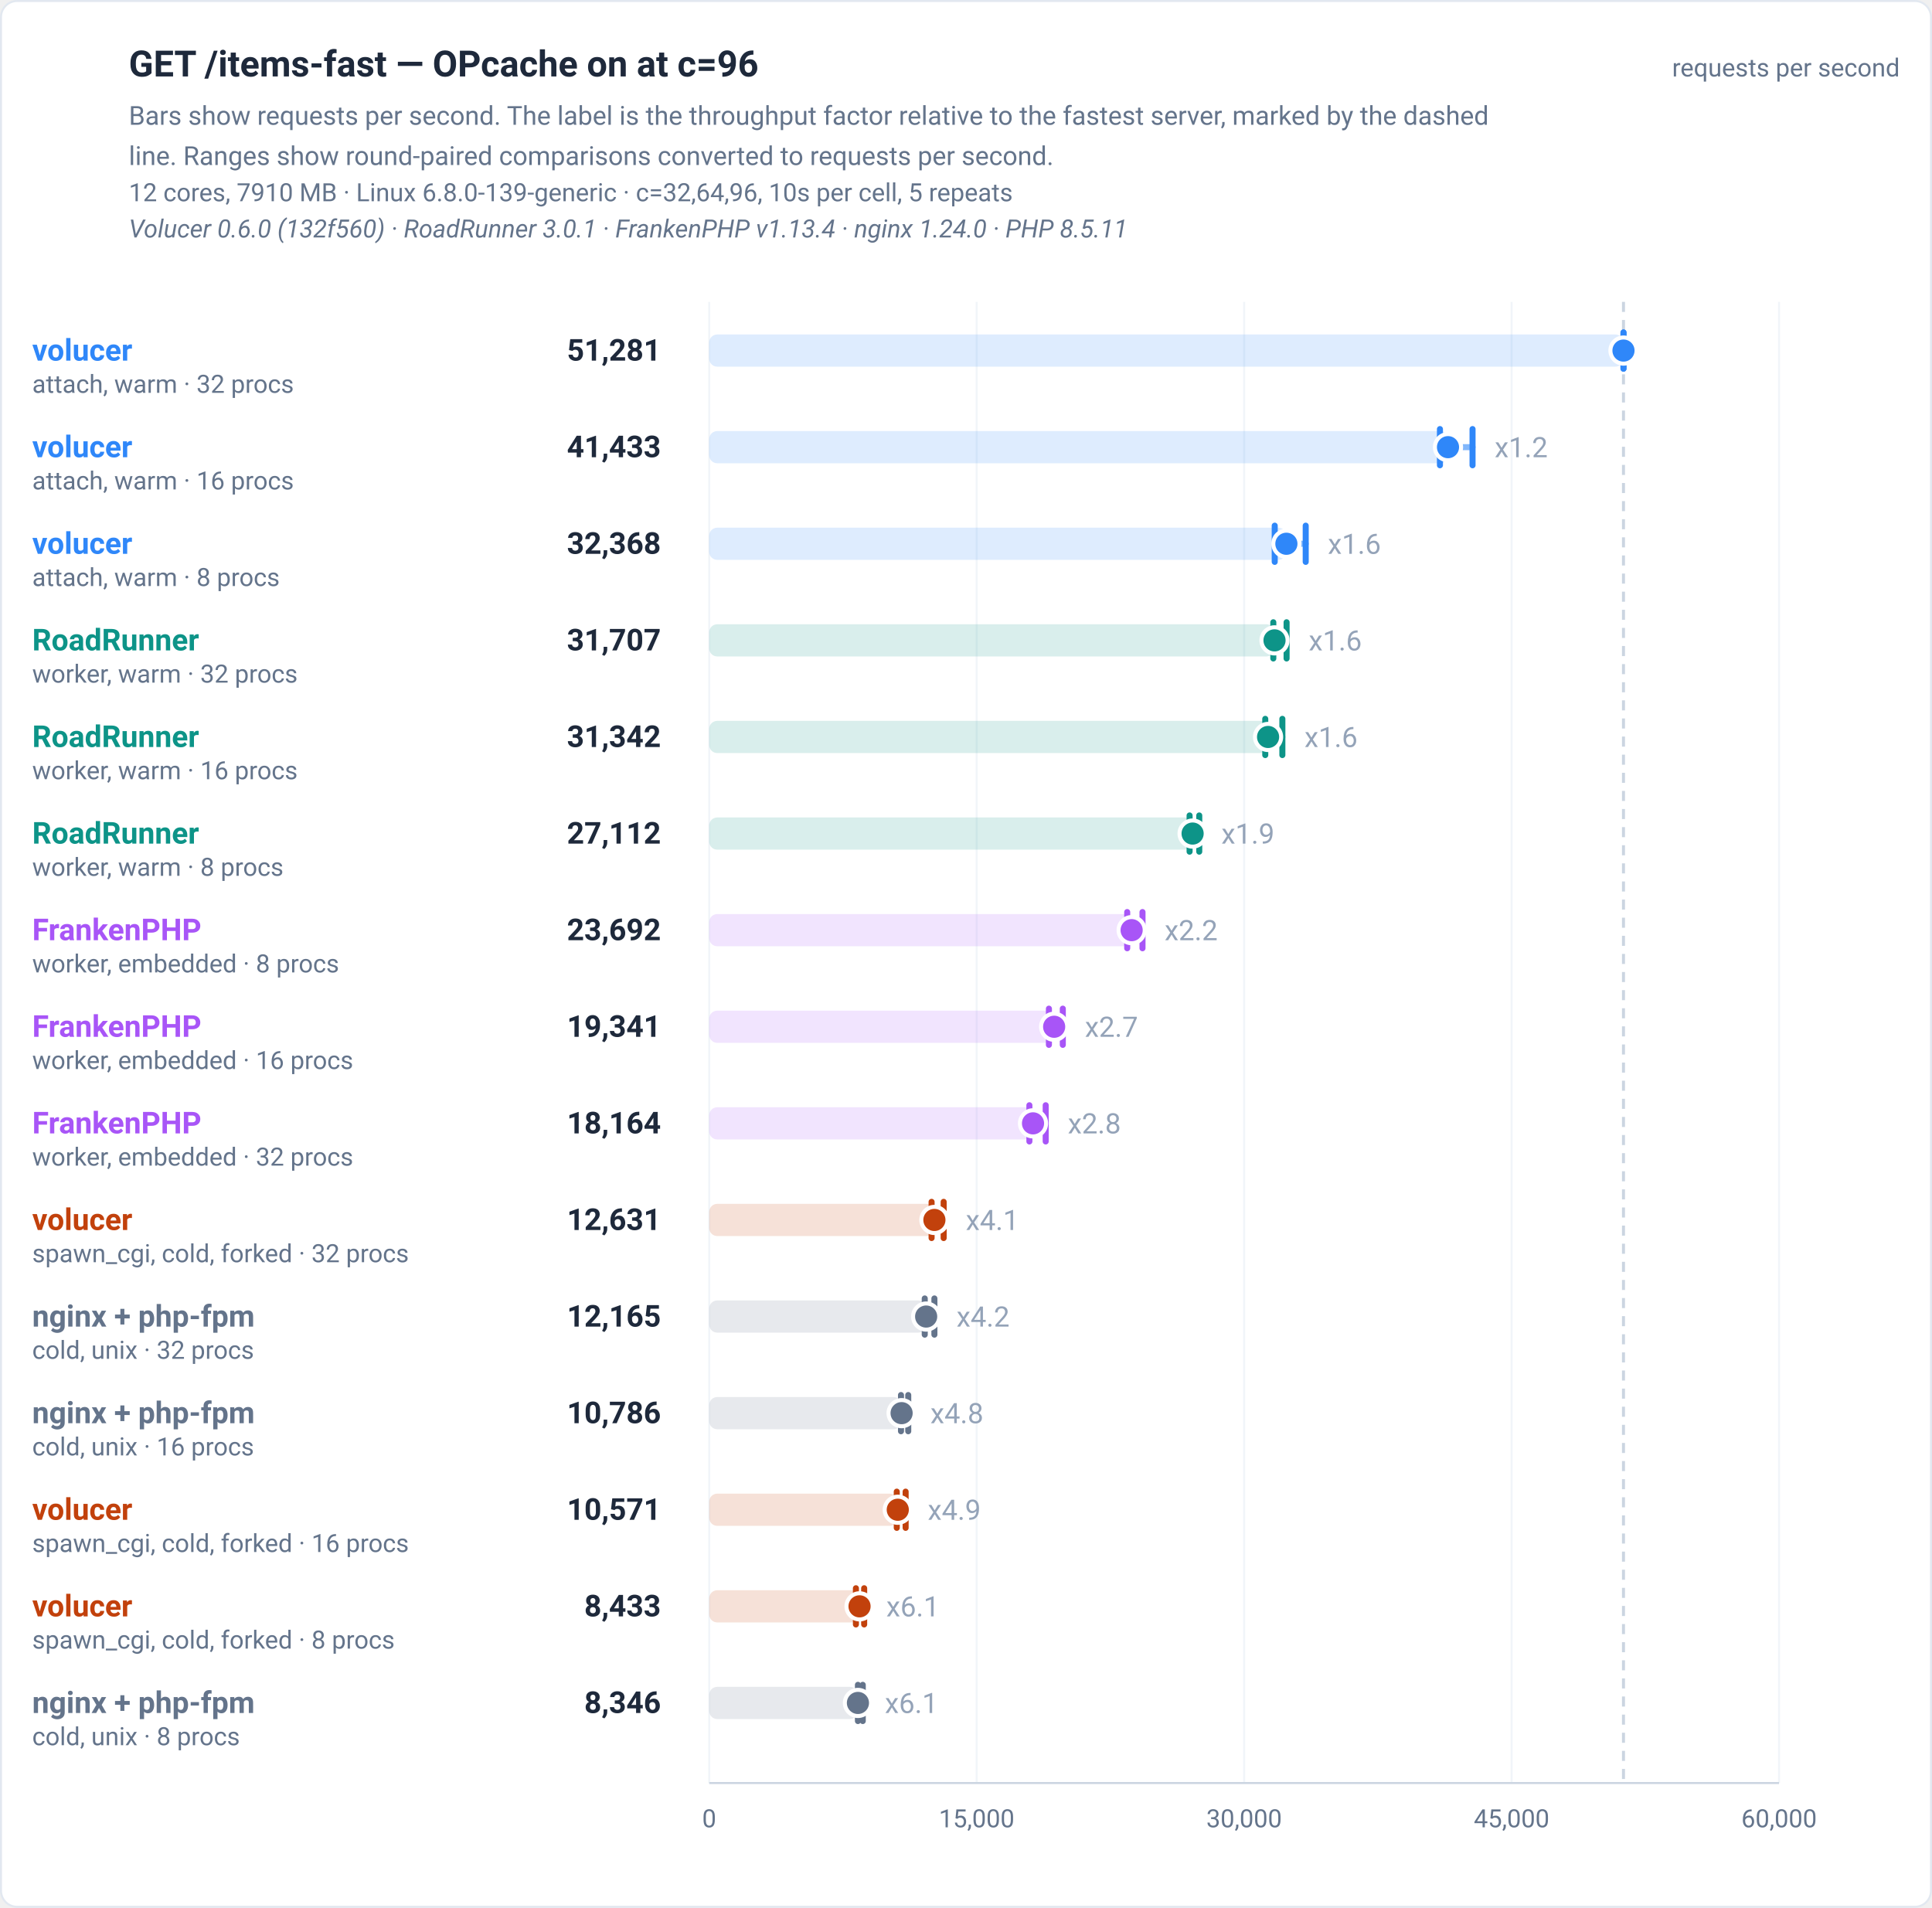
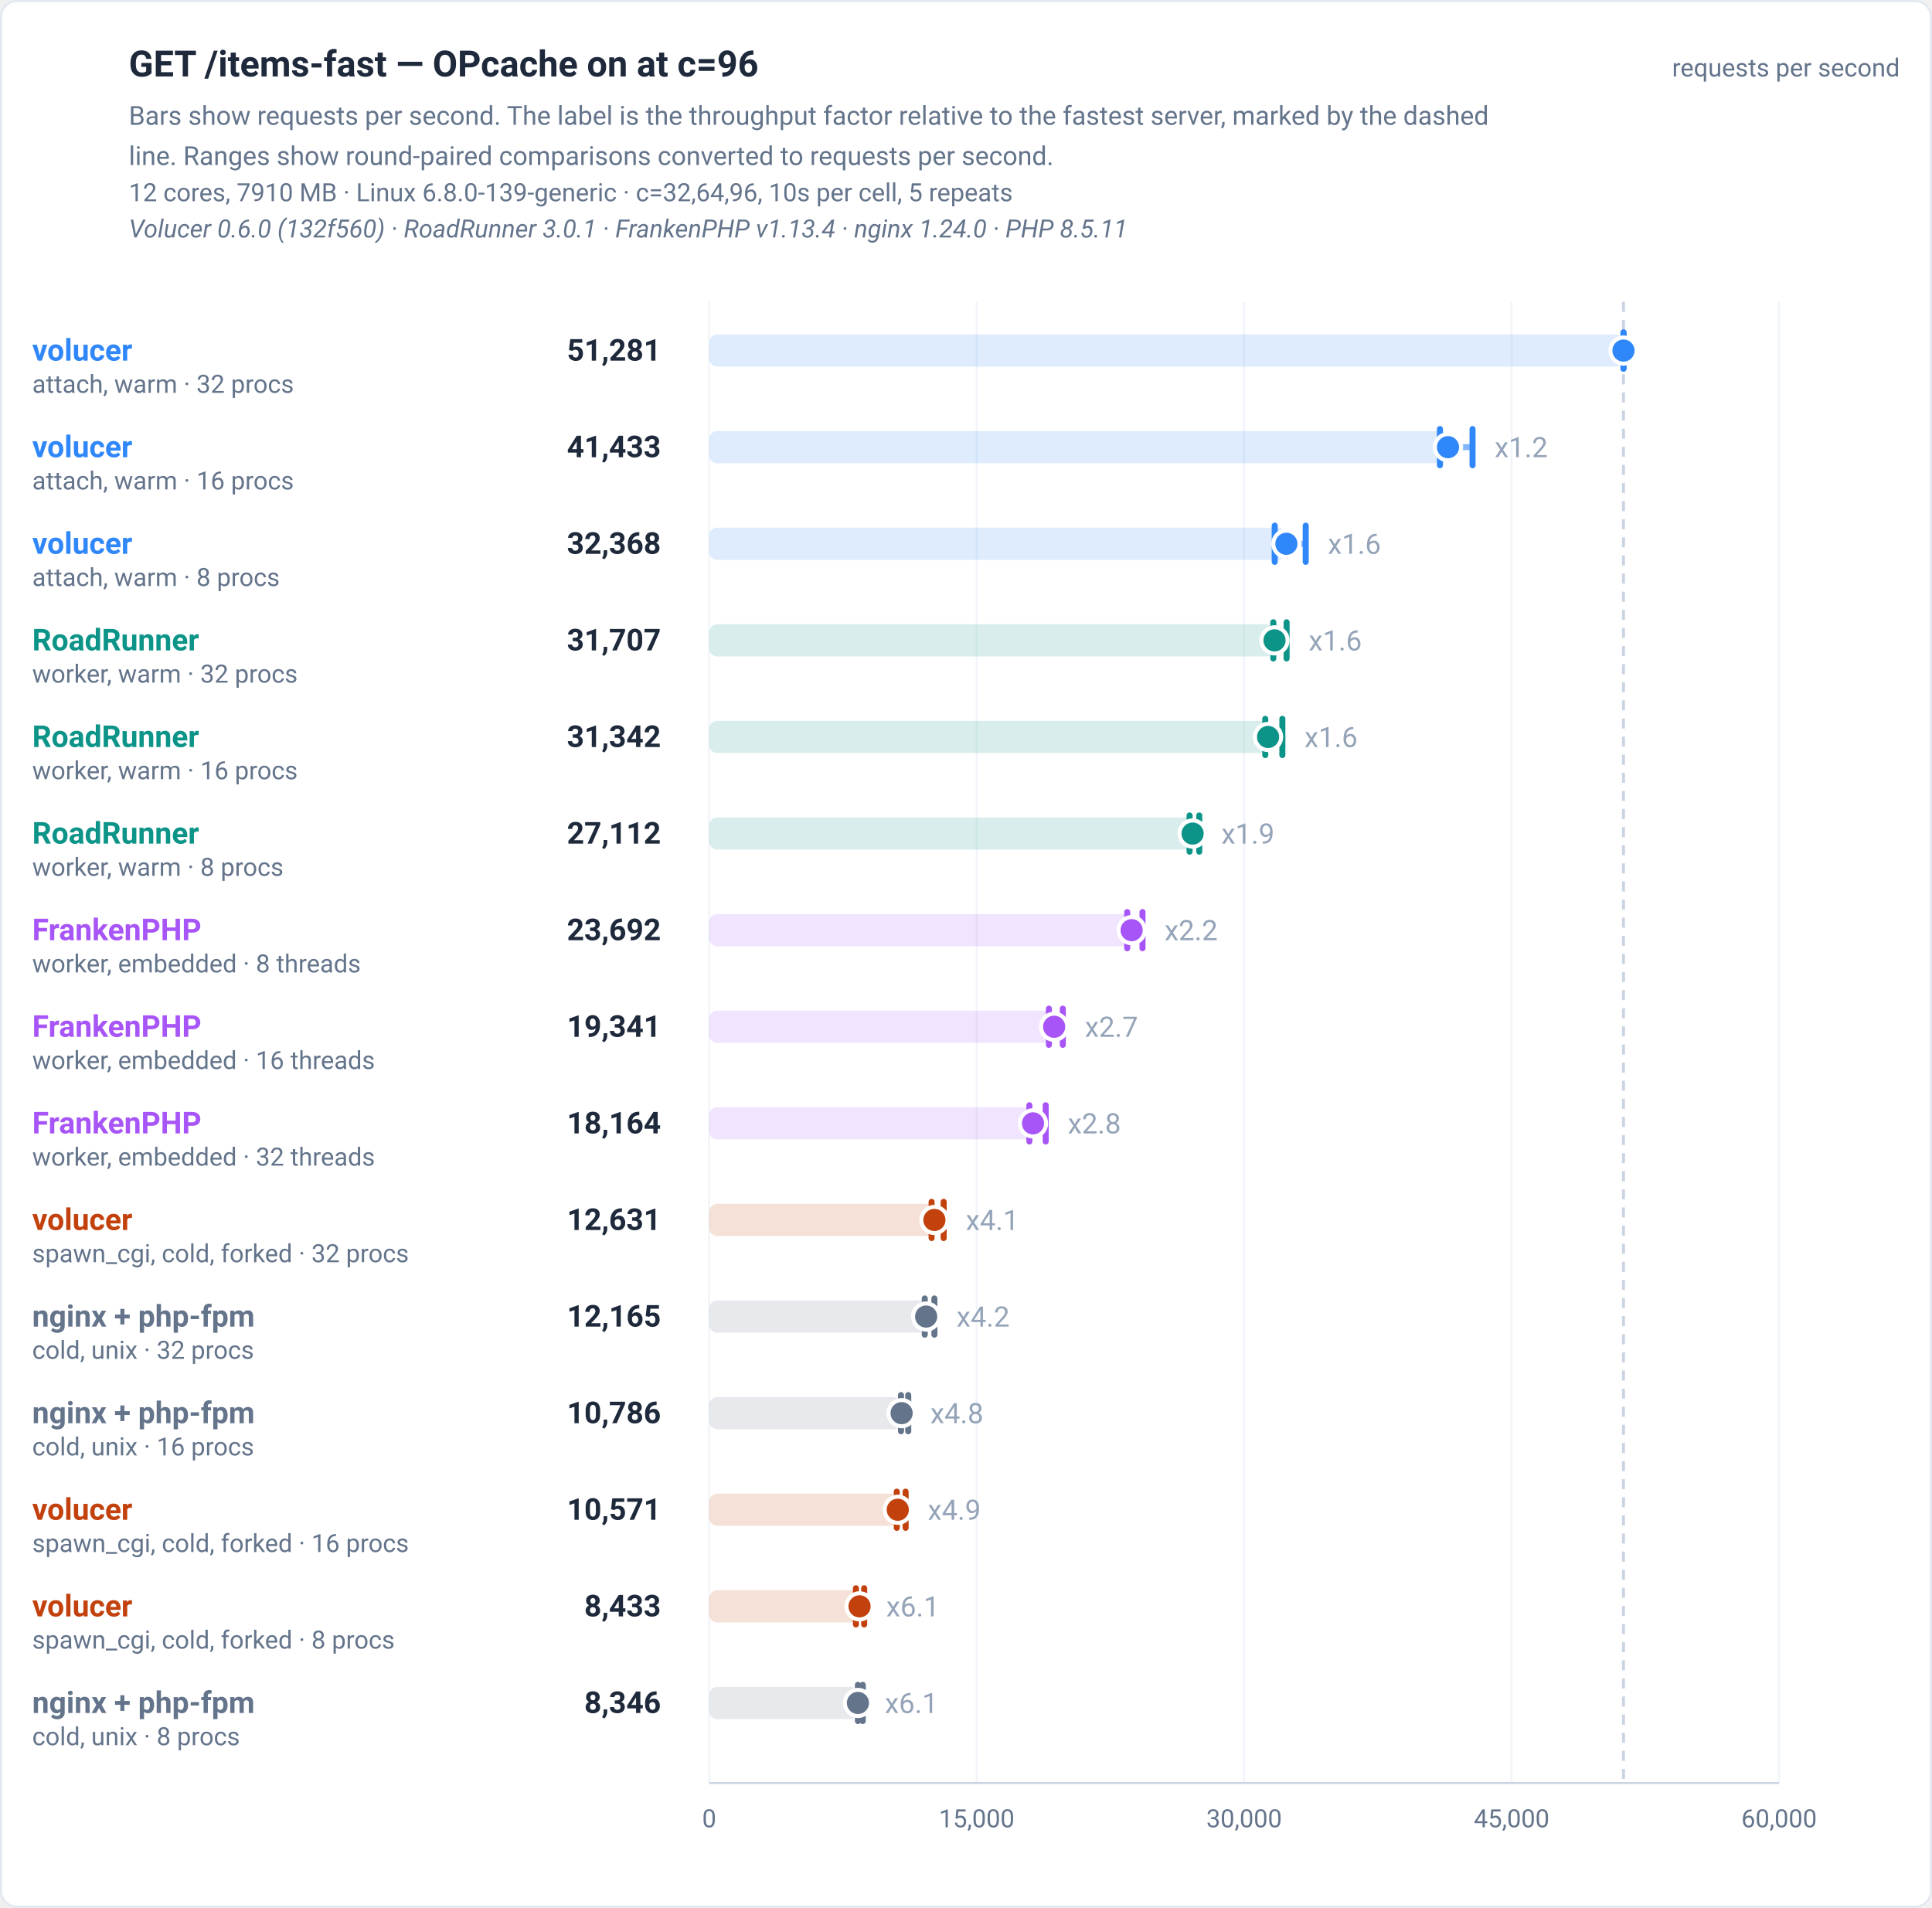
<svg xmlns="http://www.w3.org/2000/svg" width="960" height="948" viewBox="0 0 960 948" role="img" aria-label="GET /items-fast — OPcache on at c=96">
  <rect x="0.5" y="0.5" width="959" height="947" rx="8" fill="#ffffff" stroke="#e2e8f0" />
  <text x="64.0" y="38.0" font-family="-apple-system,BlinkMacSystemFont,'Segoe UI',Roboto,Helvetica,Arial,sans-serif" font-size="18" fill="#1e293b" text-anchor="start" font-weight="600">GET /items-fast — OPcache on at c=96</text>
  <text x="64.0" y="62.0" font-family="-apple-system,BlinkMacSystemFont,'Segoe UI',Roboto,Helvetica,Arial,sans-serif" font-size="13.0" fill="#64748b" text-anchor="start" font-weight="normal">Bars show requests per second. The label is the throughput factor relative to the fastest server, marked by the dashed</text>
  <text x="64.0" y="82.0" font-family="-apple-system,BlinkMacSystemFont,'Segoe UI',Roboto,Helvetica,Arial,sans-serif" font-size="13.0" fill="#64748b" text-anchor="start" font-weight="normal">line. Ranges show round-paired comparisons converted to requests per second.</text>
  <text x="64.0" y="100.0" font-family="-apple-system,BlinkMacSystemFont,'Segoe UI',Roboto,Helvetica,Arial,sans-serif" font-size="12.5" fill="#64748b" text-anchor="start" font-weight="normal">12 cores, 7910 MB · Linux 6.8.0-139-generic · c=32,64,96, 10s per cell, 5 repeats</text>
  <text x="64.0" y="118.0" font-family="-apple-system,BlinkMacSystemFont,'Segoe UI',Roboto,Helvetica,Arial,sans-serif" font-size="12.5" fill="#64748b" text-anchor="start" font-weight="normal" font-style="italic">Volucer 0.6.0 (132f560) · RoadRunner 3.0.1 · FrankenPHP v1.13.4 · nginx 1.24.0 · PHP 8.5.11</text>
  <text x="944.0" y="38.0" font-family="-apple-system,BlinkMacSystemFont,'Segoe UI',Roboto,Helvetica,Arial,sans-serif" font-size="12.5" fill="#64748b" text-anchor="end" font-weight="normal">requests per second</text>
  <line x1="352.4" y1="150.0" x2="352.4" y2="886.0" stroke="#f1f5f9" stroke-width="1" />
  <text x="352.4" y="908.0" font-family="-apple-system,BlinkMacSystemFont,'Segoe UI',Roboto,Helvetica,Arial,sans-serif" font-size="12.5" fill="#64748b" text-anchor="middle" font-weight="normal">0</text>
  <line x1="485.3" y1="150.0" x2="485.3" y2="886.0" stroke="#f1f5f9" stroke-width="1" />
  <text x="485.3" y="908.0" font-family="-apple-system,BlinkMacSystemFont,'Segoe UI',Roboto,Helvetica,Arial,sans-serif" font-size="12.5" fill="#64748b" text-anchor="middle" font-weight="normal">15,000</text>
  <line x1="618.2" y1="150.0" x2="618.2" y2="886.0" stroke="#f1f5f9" stroke-width="1" />
  <text x="618.2" y="908.0" font-family="-apple-system,BlinkMacSystemFont,'Segoe UI',Roboto,Helvetica,Arial,sans-serif" font-size="12.5" fill="#64748b" text-anchor="middle" font-weight="normal">30,000</text>
  <line x1="751.1" y1="150.0" x2="751.1" y2="886.0" stroke="#f1f5f9" stroke-width="1" />
  <text x="751.1" y="908.0" font-family="-apple-system,BlinkMacSystemFont,'Segoe UI',Roboto,Helvetica,Arial,sans-serif" font-size="12.5" fill="#64748b" text-anchor="middle" font-weight="normal">45,000</text>
  <line x1="884.0" y1="150.0" x2="884.0" y2="886.0" stroke="#f1f5f9" stroke-width="1" />
  <text x="884.0" y="908.0" font-family="-apple-system,BlinkMacSystemFont,'Segoe UI',Roboto,Helvetica,Arial,sans-serif" font-size="12.5" fill="#64748b" text-anchor="middle" font-weight="normal">60,000</text>
  <line x1="806.7" y1="150.0" x2="806.7" y2="886.0" stroke="#cbd5e1" stroke-width="1.5" stroke-dasharray="5 4" />
  <line x1="352.4" y1="886.0" x2="884.0" y2="886.0" stroke="#cbd5e1" stroke-width="1" />
  <rect x="352.4" y="166.2" width="454.3" height="16.0" rx="4" fill="#2F87F9" fill-opacity="0.16" />
  <line x1="806.7" y1="174.2" x2="806.7" y2="174.2" stroke="#2F87F9" stroke-width="3" stroke-linecap="round" opacity="0.6" />
  <line x1="806.7" y1="165.2" x2="806.7" y2="183.2" stroke="#2F87F9" stroke-width="3" stroke-linecap="round" />
  <line x1="806.7" y1="165.2" x2="806.7" y2="183.2" stroke="#2F87F9" stroke-width="3" stroke-linecap="round" />
  <circle cx="806.7" cy="174.2" r="6.5" fill="#2F87F9" stroke="#ffffff" stroke-width="2" />
  <text x="16.0" y="179.2" font-family="-apple-system,BlinkMacSystemFont,'Segoe UI',Roboto,Helvetica,Arial,sans-serif" font-size="15.0" fill="#2F87F9" text-anchor="start" font-weight="700">volucer</text>
  <text x="16.0" y="195.2" font-family="-apple-system,BlinkMacSystemFont,'Segoe UI',Roboto,Helvetica,Arial,sans-serif" font-size="12.5" fill="#64748b" text-anchor="start" font-weight="normal">attach, warm · 32 procs</text>
  <text x="328.4" y="179.2" font-family="-apple-system,BlinkMacSystemFont,'Segoe UI',Roboto,Helvetica,Arial,sans-serif" font-size="15.0" fill="#1e293b" text-anchor="end" font-weight="700">51,281</text>
  <rect x="352.4" y="214.2" width="367.1" height="16.0" rx="4" fill="#2F87F9" fill-opacity="0.16" />
  <line x1="715.5" y1="222.2" x2="731.7" y2="222.2" stroke="#2F87F9" stroke-width="3" stroke-linecap="round" opacity="0.6" />
  <line x1="715.5" y1="213.2" x2="715.5" y2="231.2" stroke="#2F87F9" stroke-width="3" stroke-linecap="round" />
  <line x1="731.7" y1="213.2" x2="731.7" y2="231.2" stroke="#2F87F9" stroke-width="3" stroke-linecap="round" />
  <circle cx="719.5" cy="222.2" r="6.5" fill="#2F87F9" stroke="#ffffff" stroke-width="2" />
  <text x="16.0" y="227.2" font-family="-apple-system,BlinkMacSystemFont,'Segoe UI',Roboto,Helvetica,Arial,sans-serif" font-size="15.0" fill="#2F87F9" text-anchor="start" font-weight="700">volucer</text>
  <text x="16.0" y="243.2" font-family="-apple-system,BlinkMacSystemFont,'Segoe UI',Roboto,Helvetica,Arial,sans-serif" font-size="12.5" fill="#64748b" text-anchor="start" font-weight="normal">attach, warm · 16 procs</text>
  <text x="328.4" y="227.2" font-family="-apple-system,BlinkMacSystemFont,'Segoe UI',Roboto,Helvetica,Arial,sans-serif" font-size="15.0" fill="#1e293b" text-anchor="end" font-weight="700">41,433</text>
  <text x="742.7" y="227.2" font-family="-apple-system,BlinkMacSystemFont,'Segoe UI',Roboto,Helvetica,Arial,sans-serif" font-size="14.0" fill="#94a3b8" text-anchor="start" font-weight="normal">x1.2</text>
  <rect x="352.4" y="262.2" width="286.8" height="16.0" rx="4" fill="#2F87F9" fill-opacity="0.16" />
  <line x1="633.4" y1="270.2" x2="648.8" y2="270.2" stroke="#2F87F9" stroke-width="3" stroke-linecap="round" opacity="0.6" />
  <line x1="633.4" y1="261.2" x2="633.4" y2="279.2" stroke="#2F87F9" stroke-width="3" stroke-linecap="round" />
  <line x1="648.8" y1="261.2" x2="648.8" y2="279.2" stroke="#2F87F9" stroke-width="3" stroke-linecap="round" />
  <circle cx="639.2" cy="270.2" r="6.5" fill="#2F87F9" stroke="#ffffff" stroke-width="2" />
  <text x="16.0" y="275.2" font-family="-apple-system,BlinkMacSystemFont,'Segoe UI',Roboto,Helvetica,Arial,sans-serif" font-size="15.0" fill="#2F87F9" text-anchor="start" font-weight="700">volucer</text>
  <text x="16.0" y="291.2" font-family="-apple-system,BlinkMacSystemFont,'Segoe UI',Roboto,Helvetica,Arial,sans-serif" font-size="12.5" fill="#64748b" text-anchor="start" font-weight="normal">attach, warm · 8 procs</text>
  <text x="328.4" y="275.2" font-family="-apple-system,BlinkMacSystemFont,'Segoe UI',Roboto,Helvetica,Arial,sans-serif" font-size="15.0" fill="#1e293b" text-anchor="end" font-weight="700">32,368</text>
  <text x="659.8" y="275.2" font-family="-apple-system,BlinkMacSystemFont,'Segoe UI',Roboto,Helvetica,Arial,sans-serif" font-size="14.0" fill="#94a3b8" text-anchor="start" font-weight="normal">x1.6</text>
  <rect x="352.4" y="310.2" width="280.9" height="16.0" rx="4" fill="#0d9488" fill-opacity="0.16" />
  <line x1="632.7" y1="318.2" x2="639.3" y2="318.2" stroke="#0d9488" stroke-width="3" stroke-linecap="round" opacity="0.6" />
  <line x1="632.7" y1="309.2" x2="632.7" y2="327.2" stroke="#0d9488" stroke-width="3" stroke-linecap="round" />
  <line x1="639.3" y1="309.2" x2="639.3" y2="327.2" stroke="#0d9488" stroke-width="3" stroke-linecap="round" />
  <circle cx="633.3" cy="318.2" r="6.5" fill="#0d9488" stroke="#ffffff" stroke-width="2" />
  <text x="16.0" y="323.2" font-family="-apple-system,BlinkMacSystemFont,'Segoe UI',Roboto,Helvetica,Arial,sans-serif" font-size="15.0" fill="#0d9488" text-anchor="start" font-weight="700">RoadRunner</text>
  <text x="16.0" y="339.2" font-family="-apple-system,BlinkMacSystemFont,'Segoe UI',Roboto,Helvetica,Arial,sans-serif" font-size="12.5" fill="#64748b" text-anchor="start" font-weight="normal">worker, warm · 32 procs</text>
  <text x="328.4" y="323.2" font-family="-apple-system,BlinkMacSystemFont,'Segoe UI',Roboto,Helvetica,Arial,sans-serif" font-size="15.0" fill="#1e293b" text-anchor="end" font-weight="700">31,707</text>
  <text x="650.3" y="323.2" font-family="-apple-system,BlinkMacSystemFont,'Segoe UI',Roboto,Helvetica,Arial,sans-serif" font-size="14.0" fill="#94a3b8" text-anchor="start" font-weight="normal">x1.6</text>
  <rect x="352.4" y="358.2" width="277.7" height="16.0" rx="4" fill="#0d9488" fill-opacity="0.16" />
  <line x1="628.7" y1="366.2" x2="637.2" y2="366.2" stroke="#0d9488" stroke-width="3" stroke-linecap="round" opacity="0.6" />
  <line x1="628.7" y1="357.2" x2="628.7" y2="375.2" stroke="#0d9488" stroke-width="3" stroke-linecap="round" />
  <line x1="637.2" y1="357.2" x2="637.2" y2="375.2" stroke="#0d9488" stroke-width="3" stroke-linecap="round" />
  <circle cx="630.1" cy="366.2" r="6.5" fill="#0d9488" stroke="#ffffff" stroke-width="2" />
  <text x="16.0" y="371.2" font-family="-apple-system,BlinkMacSystemFont,'Segoe UI',Roboto,Helvetica,Arial,sans-serif" font-size="15.0" fill="#0d9488" text-anchor="start" font-weight="700">RoadRunner</text>
  <text x="16.0" y="387.2" font-family="-apple-system,BlinkMacSystemFont,'Segoe UI',Roboto,Helvetica,Arial,sans-serif" font-size="12.5" fill="#64748b" text-anchor="start" font-weight="normal">worker, warm · 16 procs</text>
  <text x="328.4" y="371.2" font-family="-apple-system,BlinkMacSystemFont,'Segoe UI',Roboto,Helvetica,Arial,sans-serif" font-size="15.0" fill="#1e293b" text-anchor="end" font-weight="700">31,342</text>
  <text x="648.2" y="371.2" font-family="-apple-system,BlinkMacSystemFont,'Segoe UI',Roboto,Helvetica,Arial,sans-serif" font-size="14.0" fill="#94a3b8" text-anchor="start" font-weight="normal">x1.6</text>
  <rect x="352.4" y="406.2" width="240.2" height="16.0" rx="4" fill="#0d9488" fill-opacity="0.16" />
  <line x1="591.1" y1="414.2" x2="595.9" y2="414.2" stroke="#0d9488" stroke-width="3" stroke-linecap="round" opacity="0.6" />
  <line x1="591.1" y1="405.2" x2="591.1" y2="423.2" stroke="#0d9488" stroke-width="3" stroke-linecap="round" />
  <line x1="595.9" y1="405.2" x2="595.9" y2="423.2" stroke="#0d9488" stroke-width="3" stroke-linecap="round" />
  <circle cx="592.6" cy="414.2" r="6.5" fill="#0d9488" stroke="#ffffff" stroke-width="2" />
  <text x="16.0" y="419.2" font-family="-apple-system,BlinkMacSystemFont,'Segoe UI',Roboto,Helvetica,Arial,sans-serif" font-size="15.0" fill="#0d9488" text-anchor="start" font-weight="700">RoadRunner</text>
  <text x="16.0" y="435.2" font-family="-apple-system,BlinkMacSystemFont,'Segoe UI',Roboto,Helvetica,Arial,sans-serif" font-size="12.5" fill="#64748b" text-anchor="start" font-weight="normal">worker, warm · 8 procs</text>
  <text x="328.4" y="419.2" font-family="-apple-system,BlinkMacSystemFont,'Segoe UI',Roboto,Helvetica,Arial,sans-serif" font-size="15.0" fill="#1e293b" text-anchor="end" font-weight="700">27,112</text>
  <text x="606.9" y="419.2" font-family="-apple-system,BlinkMacSystemFont,'Segoe UI',Roboto,Helvetica,Arial,sans-serif" font-size="14.0" fill="#94a3b8" text-anchor="start" font-weight="normal">x1.9</text>
  <rect x="352.4" y="454.2" width="209.9" height="16.0" rx="4" fill="#a855f7" fill-opacity="0.16" />
  <line x1="560.1" y1="462.2" x2="567.7" y2="462.2" stroke="#a855f7" stroke-width="3" stroke-linecap="round" opacity="0.6" />
  <line x1="560.1" y1="453.2" x2="560.1" y2="471.2" stroke="#a855f7" stroke-width="3" stroke-linecap="round" />
  <line x1="567.7" y1="453.2" x2="567.7" y2="471.2" stroke="#a855f7" stroke-width="3" stroke-linecap="round" />
  <circle cx="562.3" cy="462.2" r="6.5" fill="#a855f7" stroke="#ffffff" stroke-width="2" />
  <text x="16.0" y="467.2" font-family="-apple-system,BlinkMacSystemFont,'Segoe UI',Roboto,Helvetica,Arial,sans-serif" font-size="15.0" fill="#a855f7" text-anchor="start" font-weight="700">FrankenPHP</text>
-   <text x="16.0" y="483.2" font-family="-apple-system,BlinkMacSystemFont,'Segoe UI',Roboto,Helvetica,Arial,sans-serif" font-size="12.5" fill="#64748b" text-anchor="start" font-weight="normal">worker, embedded · 8 procs</text>
+   <text x="16.0" y="483.2" font-family="-apple-system,BlinkMacSystemFont,'Segoe UI',Roboto,Helvetica,Arial,sans-serif" font-size="12.5" fill="#64748b" text-anchor="start" font-weight="normal">worker, embedded · 8 threads</text>
  <text x="328.4" y="467.2" font-family="-apple-system,BlinkMacSystemFont,'Segoe UI',Roboto,Helvetica,Arial,sans-serif" font-size="15.0" fill="#1e293b" text-anchor="end" font-weight="700">23,692</text>
  <text x="578.7" y="467.2" font-family="-apple-system,BlinkMacSystemFont,'Segoe UI',Roboto,Helvetica,Arial,sans-serif" font-size="14.0" fill="#94a3b8" text-anchor="start" font-weight="normal">x2.2</text>
  <rect x="352.4" y="502.2" width="171.4" height="16.0" rx="4" fill="#a855f7" fill-opacity="0.16" />
  <line x1="521.2" y1="510.2" x2="528.1" y2="510.2" stroke="#a855f7" stroke-width="3" stroke-linecap="round" opacity="0.6" />
  <line x1="521.2" y1="501.2" x2="521.2" y2="519.2" stroke="#a855f7" stroke-width="3" stroke-linecap="round" />
  <line x1="528.1" y1="501.2" x2="528.1" y2="519.2" stroke="#a855f7" stroke-width="3" stroke-linecap="round" />
  <circle cx="523.8" cy="510.2" r="6.5" fill="#a855f7" stroke="#ffffff" stroke-width="2" />
  <text x="16.0" y="515.2" font-family="-apple-system,BlinkMacSystemFont,'Segoe UI',Roboto,Helvetica,Arial,sans-serif" font-size="15.0" fill="#a855f7" text-anchor="start" font-weight="700">FrankenPHP</text>
-   <text x="16.0" y="531.2" font-family="-apple-system,BlinkMacSystemFont,'Segoe UI',Roboto,Helvetica,Arial,sans-serif" font-size="12.5" fill="#64748b" text-anchor="start" font-weight="normal">worker, embedded · 16 procs</text>
+   <text x="16.0" y="531.2" font-family="-apple-system,BlinkMacSystemFont,'Segoe UI',Roboto,Helvetica,Arial,sans-serif" font-size="12.5" fill="#64748b" text-anchor="start" font-weight="normal">worker, embedded · 16 threads</text>
  <text x="328.4" y="515.2" font-family="-apple-system,BlinkMacSystemFont,'Segoe UI',Roboto,Helvetica,Arial,sans-serif" font-size="15.0" fill="#1e293b" text-anchor="end" font-weight="700">19,341</text>
  <text x="539.1" y="515.2" font-family="-apple-system,BlinkMacSystemFont,'Segoe UI',Roboto,Helvetica,Arial,sans-serif" font-size="14.0" fill="#94a3b8" text-anchor="start" font-weight="normal">x2.7</text>
  <rect x="352.4" y="550.2" width="160.9" height="16.0" rx="4" fill="#a855f7" fill-opacity="0.16" />
  <line x1="511.5" y1="558.2" x2="519.6" y2="558.2" stroke="#a855f7" stroke-width="3" stroke-linecap="round" opacity="0.6" />
  <line x1="511.5" y1="549.2" x2="511.5" y2="567.2" stroke="#a855f7" stroke-width="3" stroke-linecap="round" />
  <line x1="519.6" y1="549.2" x2="519.6" y2="567.2" stroke="#a855f7" stroke-width="3" stroke-linecap="round" />
  <circle cx="513.3" cy="558.2" r="6.5" fill="#a855f7" stroke="#ffffff" stroke-width="2" />
  <text x="16.0" y="563.2" font-family="-apple-system,BlinkMacSystemFont,'Segoe UI',Roboto,Helvetica,Arial,sans-serif" font-size="15.0" fill="#a855f7" text-anchor="start" font-weight="700">FrankenPHP</text>
-   <text x="16.0" y="579.2" font-family="-apple-system,BlinkMacSystemFont,'Segoe UI',Roboto,Helvetica,Arial,sans-serif" font-size="12.5" fill="#64748b" text-anchor="start" font-weight="normal">worker, embedded · 32 procs</text>
+   <text x="16.0" y="579.2" font-family="-apple-system,BlinkMacSystemFont,'Segoe UI',Roboto,Helvetica,Arial,sans-serif" font-size="12.5" fill="#64748b" text-anchor="start" font-weight="normal">worker, embedded · 32 threads</text>
  <text x="328.4" y="563.2" font-family="-apple-system,BlinkMacSystemFont,'Segoe UI',Roboto,Helvetica,Arial,sans-serif" font-size="15.0" fill="#1e293b" text-anchor="end" font-weight="700">18,164</text>
  <text x="530.6" y="563.2" font-family="-apple-system,BlinkMacSystemFont,'Segoe UI',Roboto,Helvetica,Arial,sans-serif" font-size="14.0" fill="#94a3b8" text-anchor="start" font-weight="normal">x2.8</text>
  <rect x="352.4" y="598.2" width="111.9" height="16.0" rx="4" fill="#c2410c" fill-opacity="0.16" />
  <line x1="462.9" y1="606.2" x2="468.9" y2="606.2" stroke="#c2410c" stroke-width="3" stroke-linecap="round" opacity="0.6" />
  <line x1="462.9" y1="597.2" x2="462.9" y2="615.2" stroke="#c2410c" stroke-width="3" stroke-linecap="round" />
  <line x1="468.9" y1="597.2" x2="468.9" y2="615.2" stroke="#c2410c" stroke-width="3" stroke-linecap="round" />
  <circle cx="464.3" cy="606.2" r="6.5" fill="#c2410c" stroke="#ffffff" stroke-width="2" />
  <text x="16.0" y="611.2" font-family="-apple-system,BlinkMacSystemFont,'Segoe UI',Roboto,Helvetica,Arial,sans-serif" font-size="15.0" fill="#c2410c" text-anchor="start" font-weight="700">volucer</text>
  <text x="16.0" y="627.2" font-family="-apple-system,BlinkMacSystemFont,'Segoe UI',Roboto,Helvetica,Arial,sans-serif" font-size="12.5" fill="#64748b" text-anchor="start" font-weight="normal">spawn_cgi, cold, forked · 32 procs</text>
  <text x="328.4" y="611.2" font-family="-apple-system,BlinkMacSystemFont,'Segoe UI',Roboto,Helvetica,Arial,sans-serif" font-size="15.0" fill="#1e293b" text-anchor="end" font-weight="700">12,631</text>
  <text x="479.9" y="611.2" font-family="-apple-system,BlinkMacSystemFont,'Segoe UI',Roboto,Helvetica,Arial,sans-serif" font-size="14.0" fill="#94a3b8" text-anchor="start" font-weight="normal">x4.1</text>
  <rect x="352.4" y="646.2" width="107.8" height="16.0" rx="4" fill="#64748b" fill-opacity="0.16" />
  <line x1="459.5" y1="654.2" x2="464.3" y2="654.2" stroke="#64748b" stroke-width="3" stroke-linecap="round" opacity="0.6" />
  <line x1="459.5" y1="645.2" x2="459.5" y2="663.2" stroke="#64748b" stroke-width="3" stroke-linecap="round" />
  <line x1="464.3" y1="645.2" x2="464.3" y2="663.2" stroke="#64748b" stroke-width="3" stroke-linecap="round" />
  <circle cx="460.2" cy="654.2" r="6.5" fill="#64748b" stroke="#ffffff" stroke-width="2" />
  <text x="16.0" y="659.2" font-family="-apple-system,BlinkMacSystemFont,'Segoe UI',Roboto,Helvetica,Arial,sans-serif" font-size="15.0" fill="#64748b" text-anchor="start" font-weight="700">nginx + php-fpm</text>
  <text x="16.0" y="675.2" font-family="-apple-system,BlinkMacSystemFont,'Segoe UI',Roboto,Helvetica,Arial,sans-serif" font-size="12.5" fill="#64748b" text-anchor="start" font-weight="normal">cold, unix · 32 procs</text>
  <text x="328.4" y="659.2" font-family="-apple-system,BlinkMacSystemFont,'Segoe UI',Roboto,Helvetica,Arial,sans-serif" font-size="15.0" fill="#1e293b" text-anchor="end" font-weight="700">12,165</text>
  <text x="475.3" y="659.2" font-family="-apple-system,BlinkMacSystemFont,'Segoe UI',Roboto,Helvetica,Arial,sans-serif" font-size="14.0" fill="#94a3b8" text-anchor="start" font-weight="normal">x4.2</text>
  <rect x="352.4" y="694.2" width="95.6" height="16.0" rx="4" fill="#64748b" fill-opacity="0.16" />
  <line x1="447.7" y1="702.2" x2="451.3" y2="702.2" stroke="#64748b" stroke-width="3" stroke-linecap="round" opacity="0.6" />
  <line x1="447.7" y1="693.2" x2="447.7" y2="711.2" stroke="#64748b" stroke-width="3" stroke-linecap="round" />
  <line x1="451.3" y1="693.2" x2="451.3" y2="711.2" stroke="#64748b" stroke-width="3" stroke-linecap="round" />
  <circle cx="448.0" cy="702.2" r="6.5" fill="#64748b" stroke="#ffffff" stroke-width="2" />
  <text x="16.0" y="707.2" font-family="-apple-system,BlinkMacSystemFont,'Segoe UI',Roboto,Helvetica,Arial,sans-serif" font-size="15.0" fill="#64748b" text-anchor="start" font-weight="700">nginx + php-fpm</text>
  <text x="16.0" y="723.2" font-family="-apple-system,BlinkMacSystemFont,'Segoe UI',Roboto,Helvetica,Arial,sans-serif" font-size="12.5" fill="#64748b" text-anchor="start" font-weight="normal">cold, unix · 16 procs</text>
  <text x="328.4" y="707.2" font-family="-apple-system,BlinkMacSystemFont,'Segoe UI',Roboto,Helvetica,Arial,sans-serif" font-size="15.0" fill="#1e293b" text-anchor="end" font-weight="700">10,786</text>
  <text x="462.3" y="707.2" font-family="-apple-system,BlinkMacSystemFont,'Segoe UI',Roboto,Helvetica,Arial,sans-serif" font-size="14.0" fill="#94a3b8" text-anchor="start" font-weight="normal">x4.8</text>
  <rect x="352.4" y="742.2" width="93.7" height="16.0" rx="4" fill="#c2410c" fill-opacity="0.16" />
  <line x1="445.6" y1="750.2" x2="450.0" y2="750.2" stroke="#c2410c" stroke-width="3" stroke-linecap="round" opacity="0.6" />
  <line x1="445.6" y1="741.2" x2="445.6" y2="759.2" stroke="#c2410c" stroke-width="3" stroke-linecap="round" />
  <line x1="450.0" y1="741.2" x2="450.0" y2="759.2" stroke="#c2410c" stroke-width="3" stroke-linecap="round" />
  <circle cx="446.1" cy="750.2" r="6.5" fill="#c2410c" stroke="#ffffff" stroke-width="2" />
  <text x="16.0" y="755.2" font-family="-apple-system,BlinkMacSystemFont,'Segoe UI',Roboto,Helvetica,Arial,sans-serif" font-size="15.0" fill="#c2410c" text-anchor="start" font-weight="700">volucer</text>
  <text x="16.0" y="771.2" font-family="-apple-system,BlinkMacSystemFont,'Segoe UI',Roboto,Helvetica,Arial,sans-serif" font-size="12.5" fill="#64748b" text-anchor="start" font-weight="normal">spawn_cgi, cold, forked · 16 procs</text>
  <text x="328.4" y="755.2" font-family="-apple-system,BlinkMacSystemFont,'Segoe UI',Roboto,Helvetica,Arial,sans-serif" font-size="15.0" fill="#1e293b" text-anchor="end" font-weight="700">10,571</text>
  <text x="461.0" y="755.2" font-family="-apple-system,BlinkMacSystemFont,'Segoe UI',Roboto,Helvetica,Arial,sans-serif" font-size="14.0" fill="#94a3b8" text-anchor="start" font-weight="normal">x4.9</text>
  <rect x="352.4" y="790.2" width="74.7" height="16.0" rx="4" fill="#c2410c" fill-opacity="0.16" />
  <line x1="425.3" y1="798.2" x2="429.4" y2="798.2" stroke="#c2410c" stroke-width="3" stroke-linecap="round" opacity="0.6" />
  <line x1="425.3" y1="789.2" x2="425.3" y2="807.2" stroke="#c2410c" stroke-width="3" stroke-linecap="round" />
  <line x1="429.4" y1="789.2" x2="429.4" y2="807.2" stroke="#c2410c" stroke-width="3" stroke-linecap="round" />
  <circle cx="427.1" cy="798.2" r="6.5" fill="#c2410c" stroke="#ffffff" stroke-width="2" />
  <text x="16.0" y="803.2" font-family="-apple-system,BlinkMacSystemFont,'Segoe UI',Roboto,Helvetica,Arial,sans-serif" font-size="15.0" fill="#c2410c" text-anchor="start" font-weight="700">volucer</text>
  <text x="16.0" y="819.2" font-family="-apple-system,BlinkMacSystemFont,'Segoe UI',Roboto,Helvetica,Arial,sans-serif" font-size="12.5" fill="#64748b" text-anchor="start" font-weight="normal">spawn_cgi, cold, forked · 8 procs</text>
  <text x="328.4" y="803.2" font-family="-apple-system,BlinkMacSystemFont,'Segoe UI',Roboto,Helvetica,Arial,sans-serif" font-size="15.0" fill="#1e293b" text-anchor="end" font-weight="700">8,433</text>
  <text x="440.4" y="803.2" font-family="-apple-system,BlinkMacSystemFont,'Segoe UI',Roboto,Helvetica,Arial,sans-serif" font-size="14.0" fill="#94a3b8" text-anchor="start" font-weight="normal">x6.1</text>
  <rect x="352.4" y="838.2" width="73.9" height="16.0" rx="4" fill="#64748b" fill-opacity="0.16" />
  <line x1="426.3" y1="846.2" x2="428.7" y2="846.2" stroke="#64748b" stroke-width="3" stroke-linecap="round" opacity="0.6" />
  <line x1="426.3" y1="837.2" x2="426.3" y2="855.2" stroke="#64748b" stroke-width="3" stroke-linecap="round" />
  <line x1="428.7" y1="837.2" x2="428.7" y2="855.2" stroke="#64748b" stroke-width="3" stroke-linecap="round" />
  <circle cx="426.3" cy="846.2" r="6.5" fill="#64748b" stroke="#ffffff" stroke-width="2" />
  <text x="16.0" y="851.2" font-family="-apple-system,BlinkMacSystemFont,'Segoe UI',Roboto,Helvetica,Arial,sans-serif" font-size="15.0" fill="#64748b" text-anchor="start" font-weight="700">nginx + php-fpm</text>
  <text x="16.0" y="867.2" font-family="-apple-system,BlinkMacSystemFont,'Segoe UI',Roboto,Helvetica,Arial,sans-serif" font-size="12.5" fill="#64748b" text-anchor="start" font-weight="normal">cold, unix · 8 procs</text>
  <text x="328.4" y="851.2" font-family="-apple-system,BlinkMacSystemFont,'Segoe UI',Roboto,Helvetica,Arial,sans-serif" font-size="15.0" fill="#1e293b" text-anchor="end" font-weight="700">8,346</text>
  <text x="439.7" y="851.2" font-family="-apple-system,BlinkMacSystemFont,'Segoe UI',Roboto,Helvetica,Arial,sans-serif" font-size="14.0" fill="#94a3b8" text-anchor="start" font-weight="normal">x6.1</text>
</svg>
